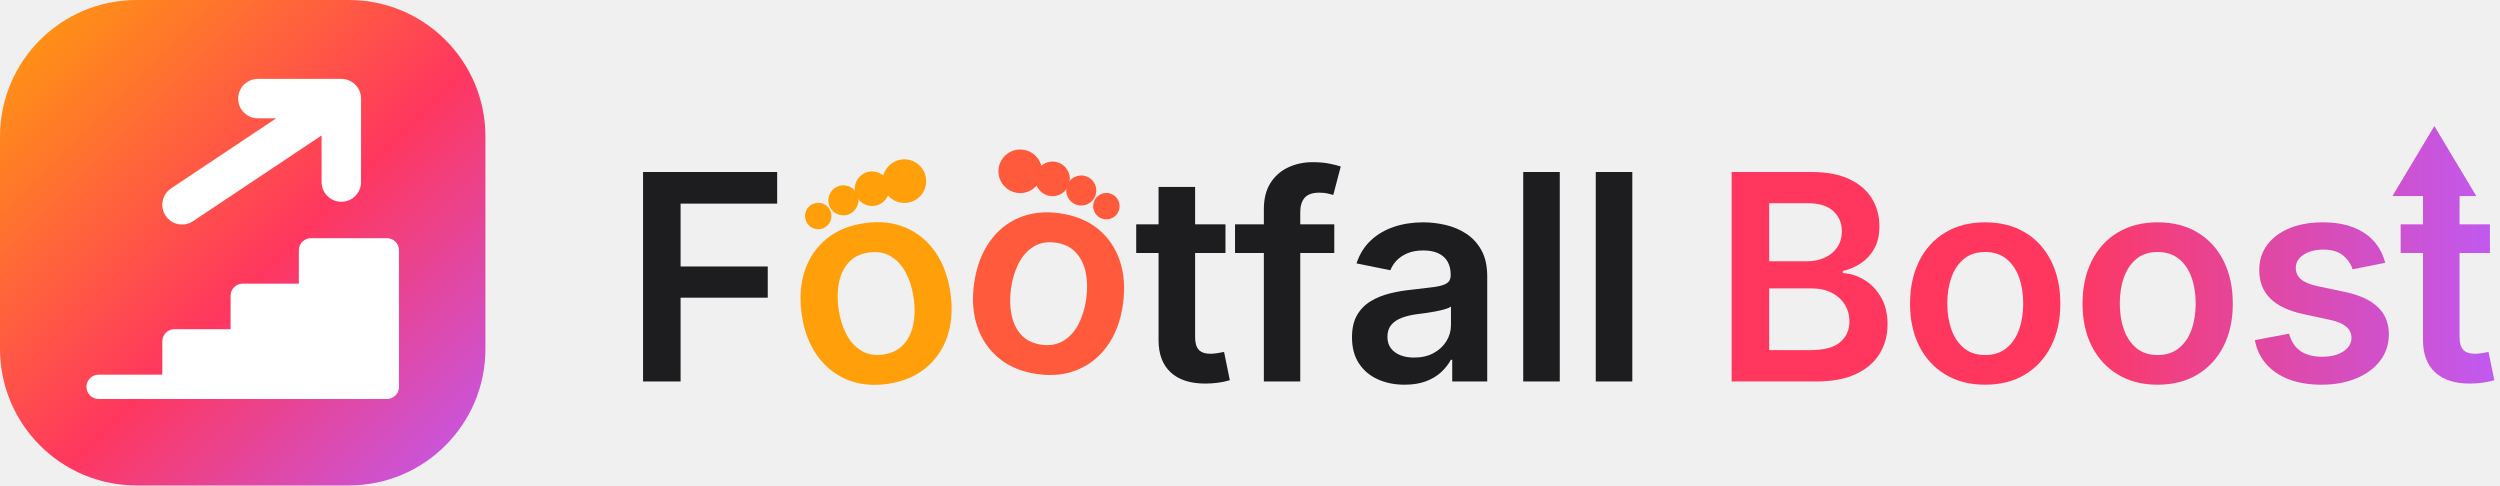
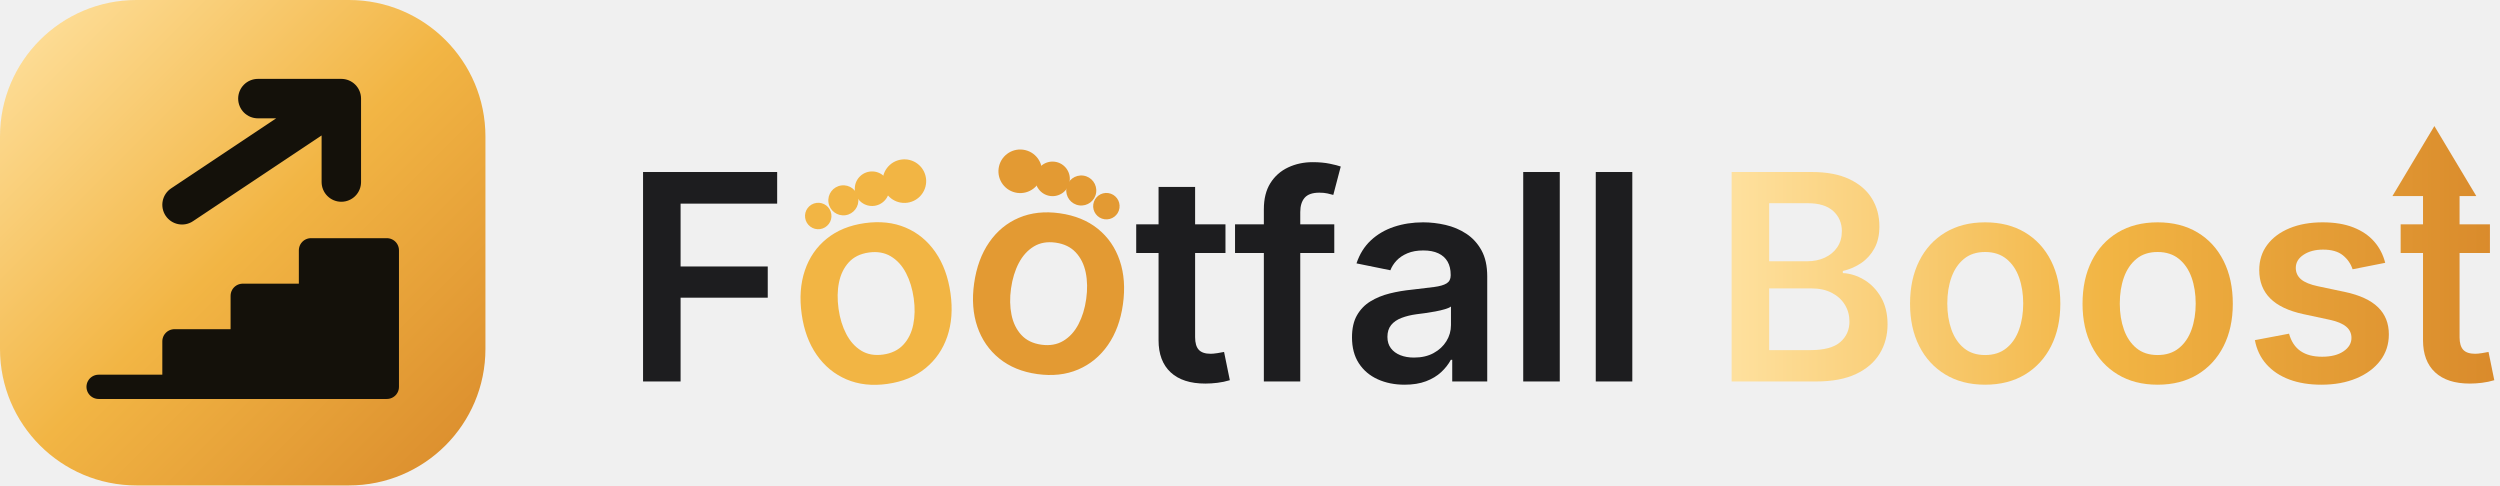
<svg xmlns="http://www.w3.org/2000/svg" viewBox="0 0 164.8 32">
  <defs>
    <linearGradient id="wg2" gradientUnits="userSpaceOnUse" x1="7743.6" y1="0" x2="13355.6" y2="0">
-       <stop offset="0" stop-color="#FF375F" />
-       <stop offset=".45" stop-color="#FF375F" />
-       <stop offset="1" stop-color="#BF5AF2" />
+       <stop offset="0" stop-color="#FFE3A3" />
+       <stop offset=".5" stop-color="#F2B544" />
+       <stop offset="1" stop-color="#D98A2B" />
    </linearGradient>
  </defs>
  <defs>
    <linearGradient id="fbx" x1="0" y1="0" x2="1" y2="1">
-       <stop offset="0" stop-color="#FF9F0A" />
-       <stop offset=".55" stop-color="#FF375F" />
-       <stop offset="1" stop-color="#BF5AF2" />
+       <stop offset="0" stop-color="#FFE3A3" />
+       <stop offset=".5" stop-color="#F2B544" />
+       <stop offset="1" stop-color="#D98A2B" />
    </linearGradient>
  </defs>
  <rect width="32" height="32" rx="9" fill="url(#fbx)" />
-   <path d="M6.5 25.5h19v-9h-5v3h-4.5v3h-4.5v3z" fill="#fff" stroke="#fff" stroke-width="1.6" stroke-linejoin="round" />
-   <path d="M12 13.5 22.5 6.5M17 6.5h5.5V12" fill="none" stroke="#fff" stroke-width="2.6" stroke-linecap="round" stroke-linejoin="round" />
+   <path d="M6.5 25.5h19v-9h-5v3h-4.5v3h-4.5v3z" fill="#14110A" stroke="#14110A" stroke-width="1.6" stroke-linejoin="round" />
+   <path d="M12 13.5 22.5 6.5M17 6.5h5.5V12" fill="none" stroke="#14110A" stroke-width="2.6" stroke-linecap="round" stroke-linejoin="round" />
  <g transform="translate(41 5) scale(0.009267) translate(-0.0 2174.0)">
    <g fill="#1D1D1F">
      <path d="M150 0V-1490H1104V-1265H417V-818H1037V-596H417V0Z" />
      <path d="M4293 -1118V-914H4077V-315Q4077 -254 4103.0 -225.5Q4129 -197 4188 -197Q4206 -197 4235.5 -201.5Q4265 -206 4283 -210L4324 -9Q4281 4 4236.0 9.5Q4191 15 4150 15Q3989 15 3903.0 -65.0Q3817 -145 3817 -293V-914H3658V-1118H3817V-1384H4077V-1118Z" />
      <path d="M5067 -1118V-914H4825V0H4566V-914H4361V-1118H4566V-1225Q4566 -1337 4612.5 -1411.0Q4659 -1485 4738.5 -1522.5Q4818 -1560 4913 -1560Q4982 -1560 5035.0 -1549.0Q5088 -1538 5113 -1529L5060 -1327Q5043 -1332 5018.5 -1337.5Q4994 -1343 4961 -1343Q4888 -1343 4856.5 -1307.0Q4825 -1271 4825 -1205V-1118Z" />
      <path d="M5567 23Q5461 23 5376.0 -15.5Q5291 -54 5242.0 -129.0Q5193 -204 5193 -314Q5193 -409 5228.5 -471.0Q5264 -533 5324.5 -570.0Q5385 -607 5461.0 -626.0Q5537 -645 5619 -653Q5716 -664 5777.0 -672.0Q5838 -680 5866.5 -698.0Q5895 -716 5895 -754V-759Q5895 -814 5873.0 -852.5Q5851 -891 5807.5 -911.5Q5764 -932 5700 -932Q5635 -932 5587.5 -912.0Q5540 -892 5510.0 -860.0Q5480 -828 5466 -791L5225 -840Q5258 -939 5327.0 -1003.5Q5396 -1068 5491.5 -1100.0Q5587 -1132 5699 -1132Q5778 -1132 5858.5 -1113.5Q5939 -1095 6006.0 -1051.0Q6073 -1007 6114.0 -933.0Q6155 -859 6155 -747V0H5906V-154H5896Q5871 -107 5827.5 -66.5Q5784 -26 5719.5 -1.5Q5655 23 5567 23ZM5634 -170Q5715 -170 5773.5 -202.0Q5832 -234 5864.5 -286.5Q5897 -339 5897 -401V-533Q5884 -523 5853.5 -514.0Q5823 -505 5785.5 -498.0Q5748 -491 5711.5 -486.0Q5675 -481 5650 -478Q5592 -470 5545.0 -452.0Q5498 -434 5471.5 -401.5Q5445 -369 5445 -317Q5445 -269 5469.5 -236.5Q5494 -204 5536.5 -187.0Q5579 -170 5634 -170Z" />
      <path d="M6671 -1490V0H6411V-1490Z" />
      <path d="M7187 -1490V0H6927V-1490Z" />
    </g>
-     <g fill="#FF9F0A" transform="translate(0 0) rotate(-8 1807.5 -554.5)">
+     <g fill="#F2B544" transform="translate(0 0) rotate(-8 1807.5 -554.5)">
      <path d="M1807 23Q1644 23 1524.0 -49.5Q1404 -122 1338.5 -251.5Q1273 -381 1273 -553Q1273 -727 1338.5 -857.5Q1404 -988 1524.0 -1060.0Q1644 -1132 1807 -1132Q1971 -1132 2091.0 -1060.0Q2211 -988 2276.5 -857.5Q2342 -727 2342 -553Q2342 -381 2276.5 -251.5Q2211 -122 2091.0 -49.5Q1971 23 1807 23ZM1807 -188Q1898 -188 1958.5 -237.0Q2019 -286 2048.5 -369.0Q2078 -452 2078 -554Q2078 -657 2048.5 -740.0Q2019 -823 1958.5 -872.0Q1898 -921 1807 -921Q1716 -921 1656.5 -872.0Q1597 -823 1567.5 -740.5Q1538 -658 1538 -554Q1538 -452 1567.5 -369.0Q1597 -286 1656.5 -237.0Q1716 -188 1807 -188Z" />
      <circle cx="2128.2" cy="-1388.56" r="155.005" />
      <circle cx="1893.02" cy="-1367.18" r="122.935" />
      <circle cx="1679.22" cy="-1313.73" r="106.9" />
      <circle cx="1486.8" cy="-1228.21" r="94.072" />
    </g>
-     <g fill="#FF5A3C" transform="translate(0 -70) rotate(8 3034.5 -554.5)">
+     <g fill="#E39A33" transform="translate(0 -70) rotate(8 3034.5 -554.5)">
      <path d="M3034 23Q2871 23 2751.0 -49.5Q2631 -122 2565.5 -251.5Q2500 -381 2500 -553Q2500 -727 2565.5 -857.5Q2631 -988 2751.0 -1060.0Q2871 -1132 3034 -1132Q3198 -1132 3318.0 -1060.0Q3438 -988 3503.5 -857.5Q3569 -727 3569 -553Q3569 -381 3503.5 -251.5Q3438 -122 3318.0 -49.5Q3198 23 3034 23ZM3034 -188Q3125 -188 3185.5 -237.0Q3246 -286 3275.5 -369.0Q3305 -452 3305 -554Q3305 -657 3275.5 -740.0Q3246 -823 3185.5 -872.0Q3125 -921 3034 -921Q2943 -921 2883.5 -872.0Q2824 -823 2794.5 -740.5Q2765 -658 2765 -554Q2765 -452 2794.5 -369.0Q2824 -286 2883.5 -237.0Q2943 -188 3034 -188Z" />
      <circle cx="2713.8" cy="-1388.56" r="155.005" />
      <circle cx="2948.98" cy="-1367.18" r="122.935" />
      <circle cx="3162.78" cy="-1313.73" r="106.9" />
      <circle cx="3355.2" cy="-1228.21" r="94.072" />
    </g>
    <g fill="url(#wg2)">
      <path d="M7893.6 0V-1490H8463.6Q8624.6 -1490 8731.6 -1439.0Q8838.6 -1388 8891.6 -1301.0Q8944.6 -1214 8944.6 -1103Q8944.6 -1012 8909.6 -947.5Q8874.6 -883 8816.1 -843.0Q8757.6 -803 8684.6 -786V-771Q8763.6 -767 8836.6 -723.0Q8909.6 -679 8956.1 -599.0Q9002.6 -519 9002.6 -406Q9002.6 -290 8946.6 -198.0Q8890.6 -106 8778.1 -53.0Q8665.6 0 8494.6 0ZM8160.6 -223H8452.6Q8600.6 -223 8666.1 -280.0Q8731.6 -337 8731.6 -426Q8731.6 -493 8698.6 -546.5Q8665.6 -600 8605.1 -631.0Q8544.6 -662 8461.6 -662H8160.6ZM8160.6 -855H8429.6Q8500.6 -855 8556.6 -881.0Q8612.6 -907 8645.1 -955.0Q8677.6 -1003 8677.6 -1069Q8677.6 -1156 8616.6 -1212.0Q8555.6 -1268 8435.6 -1268H8160.6Z" />
      <path d="M9696.6 23Q9533.6 23 9413.6 -49.5Q9293.6 -122 9228.1 -251.5Q9162.6 -381 9162.6 -553Q9162.6 -727 9228.1 -857.5Q9293.6 -988 9413.6 -1060.0Q9533.6 -1132 9696.6 -1132Q9860.6 -1132 9980.6 -1060.0Q10100.6 -988 10166.1 -857.5Q10231.6 -727 10231.6 -553Q10231.6 -381 10166.1 -251.5Q10100.6 -122 9980.6 -49.5Q9860.6 23 9696.6 23ZM9696.6 -188Q9787.6 -188 9848.1 -237.0Q9908.6 -286 9938.1 -369.0Q9967.6 -452 9967.6 -554Q9967.6 -657 9938.1 -740.0Q9908.6 -823 9848.1 -872.0Q9787.6 -921 9696.6 -921Q9605.6 -921 9546.1 -872.0Q9486.6 -823 9457.1 -740.5Q9427.6 -658 9427.6 -554Q9427.6 -452 9457.1 -369.0Q9486.6 -286 9546.1 -237.0Q9605.6 -188 9696.6 -188Z" />
      <path d="M10923.6 23Q10760.6 23 10640.6 -49.5Q10520.6 -122 10455.1 -251.5Q10389.6 -381 10389.6 -553Q10389.6 -727 10455.1 -857.5Q10520.6 -988 10640.6 -1060.0Q10760.6 -1132 10923.6 -1132Q11087.6 -1132 11207.6 -1060.0Q11327.6 -988 11393.1 -857.5Q11458.6 -727 11458.6 -553Q11458.6 -381 11393.1 -251.5Q11327.6 -122 11207.6 -49.5Q11087.6 23 10923.6 23ZM10923.6 -188Q11014.6 -188 11075.1 -237.0Q11135.6 -286 11165.1 -369.0Q11194.6 -452 11194.6 -554Q11194.6 -657 11165.1 -740.0Q11135.6 -823 11075.1 -872.0Q11014.6 -921 10923.6 -921Q10832.6 -921 10773.1 -872.0Q10713.6 -823 10684.1 -740.5Q10654.6 -658 10654.6 -554Q10654.6 -452 10684.1 -369.0Q10713.6 -286 10773.1 -237.0Q10832.6 -188 10923.6 -188Z" />
      <path d="M12088.6 23Q11959.6 23 11860.6 -14.0Q11761.6 -51 11698.1 -122.0Q11634.6 -193 11615.6 -294L11858.6 -340Q11881.6 -257 11940.1 -216.5Q11998.6 -176 12093.6 -176Q12189.6 -176 12246.1 -214.5Q12302.6 -253 12302.6 -310Q12302.6 -358 12265.6 -389.5Q12228.6 -421 12151.6 -438L11960.6 -479Q11802.6 -513 11724.6 -591.0Q11646.6 -669 11646.6 -792Q11646.6 -896 11703.6 -972.0Q11760.6 -1048 11862.1 -1090.0Q11963.6 -1132 12097.6 -1132Q12224.6 -1132 12316.1 -1096.0Q12407.6 -1060 12464.1 -995.5Q12520.6 -931 12542.6 -844L12310.6 -798Q12291.6 -857 12241.6 -897.5Q12191.6 -938 12100.6 -938Q12017.6 -938 11962.1 -901.5Q11906.6 -865 11906.6 -808Q11906.6 -759 11943.6 -727.0Q11980.6 -695 12065.6 -677L12255.6 -637Q12414.6 -603 12491.6 -528.0Q12568.6 -453 12568.6 -335Q12568.6 -229 12507.6 -148.5Q12446.6 -68 12338.1 -22.5Q12229.6 23 12088.6 23Z" />
      <path d="M13287.6 -1118V-914H13071.6V-315Q13071.6 -254 13097.6 -225.5Q13123.6 -197 13182.6 -197Q13200.6 -197 13230.1 -201.5Q13259.6 -206 13277.6 -210L13318.6 -9Q13275.6 4 13230.6 9.5Q13185.6 15 13144.6 15Q12983.6 15 12897.6 -65.0Q12811.6 -145 12811.6 -293V-914H12652.6V-1118H12811.6V-1384H13071.6V-1118Z" />
      <path d="M12594.14 -1319.0 L12892.36 -1816.9 L13190.58 -1319.0 Z" />
    </g>
  </g>
</svg>
